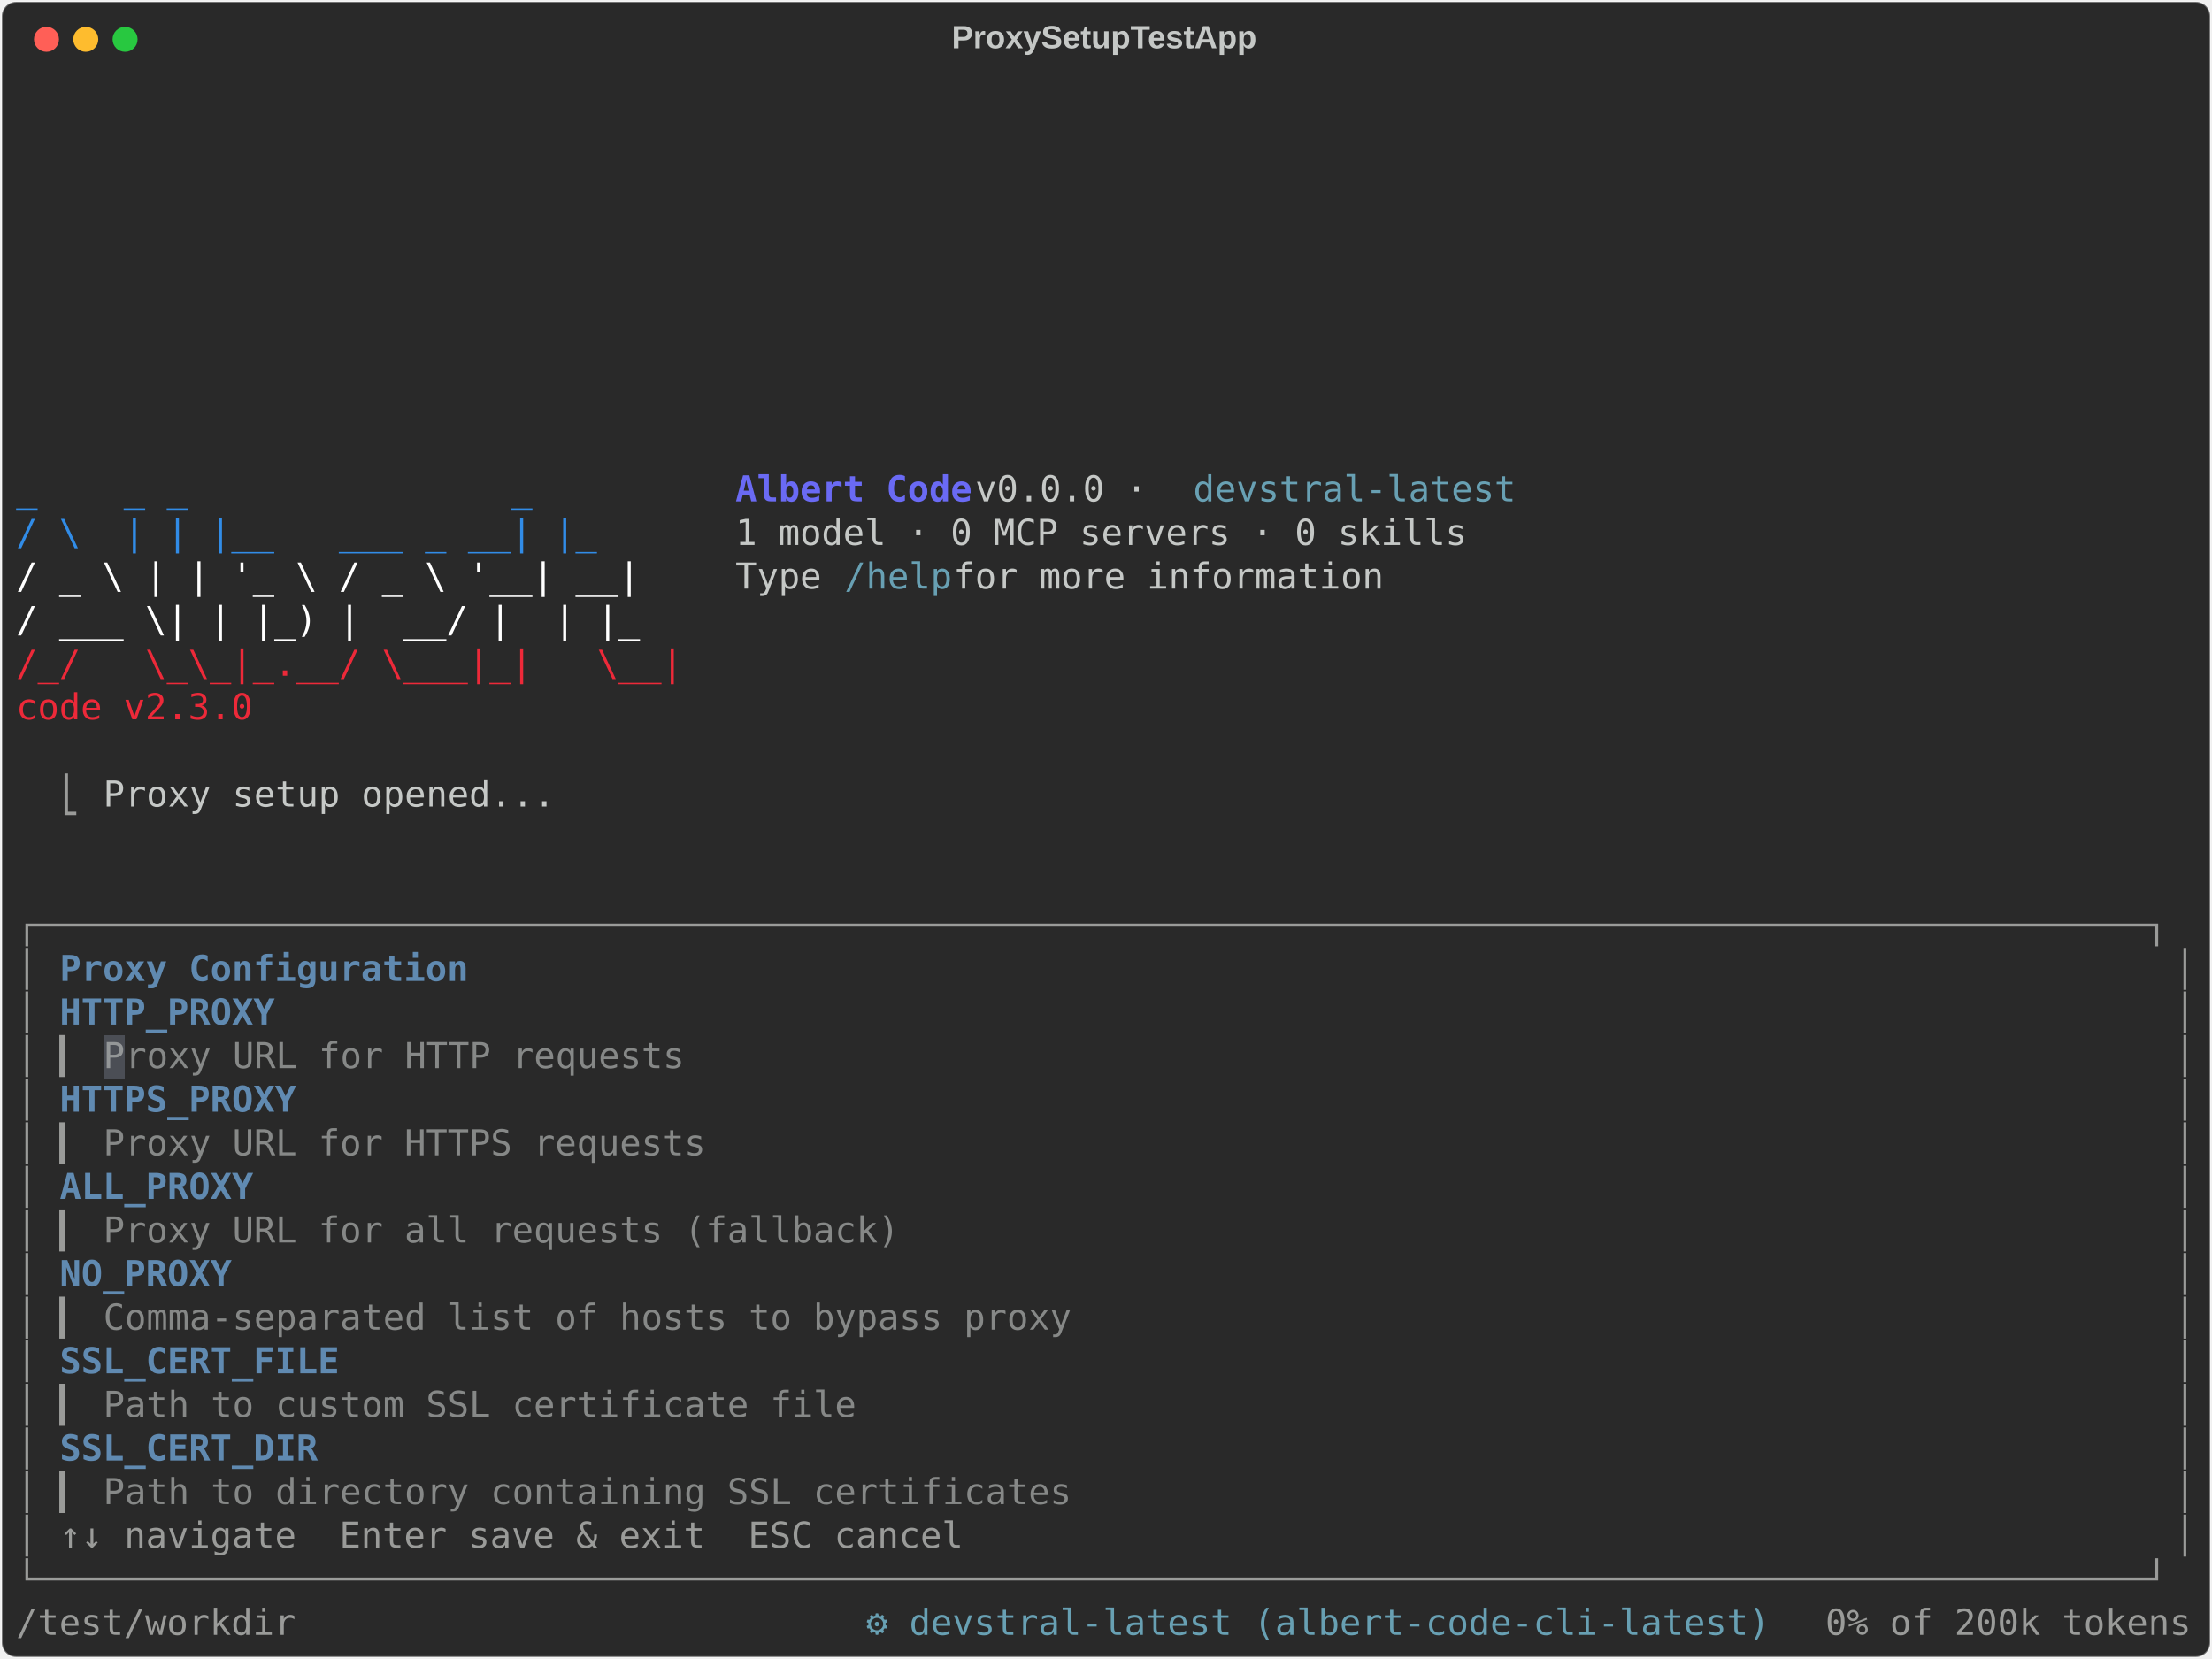
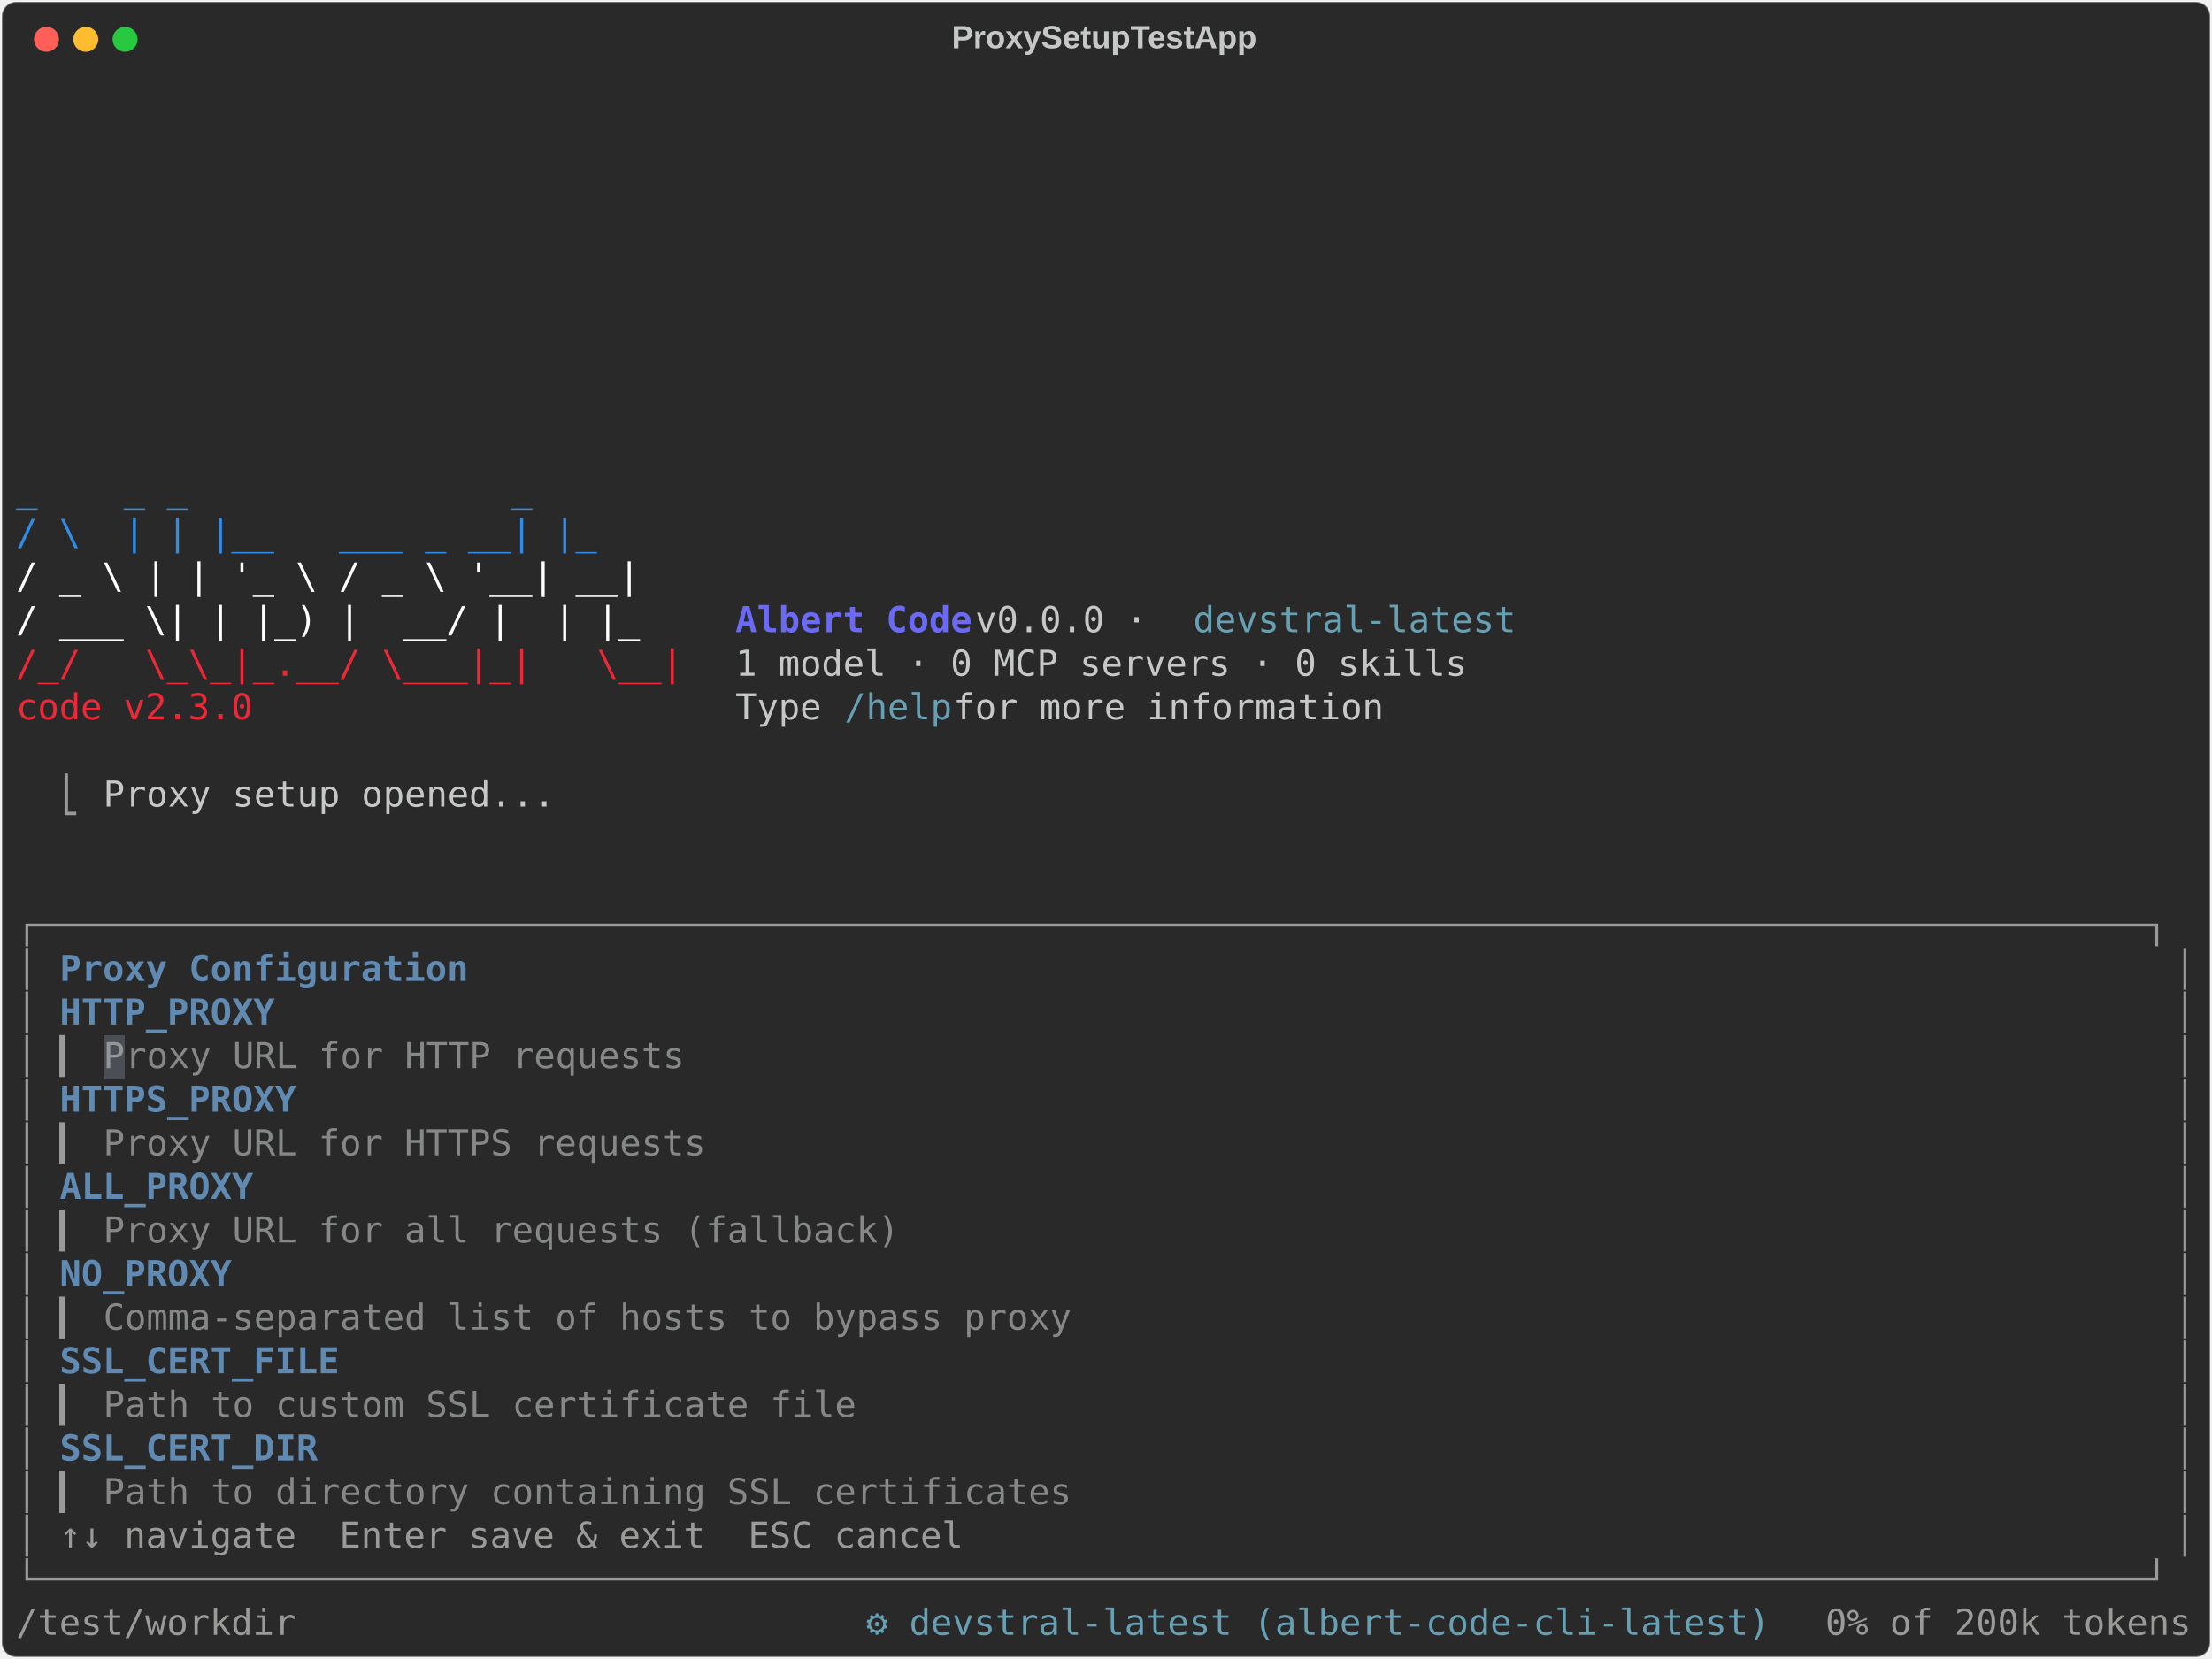
<svg xmlns="http://www.w3.org/2000/svg" class="rich-terminal" viewBox="0 0 1238 928.4">
  <style>

    @font-face {
        font-family: "Fira Code";
        src: local("FiraCode-Regular"),
                url("https://cdnjs.cloudflare.com/ajax/libs/firacode/6.2.0/woff2/FiraCode-Regular.woff2") format("woff2"),
                url("https://cdnjs.cloudflare.com/ajax/libs/firacode/6.2.0/woff/FiraCode-Regular.woff") format("woff");
        font-style: normal;
        font-weight: 400;
    }
    @font-face {
        font-family: "Fira Code";
        src: local("FiraCode-Bold"),
                url("https://cdnjs.cloudflare.com/ajax/libs/firacode/6.2.0/woff2/FiraCode-Bold.woff2") format("woff2"),
                url("https://cdnjs.cloudflare.com/ajax/libs/firacode/6.2.0/woff/FiraCode-Bold.woff") format("woff");
        font-style: bold;
        font-weight: 700;
    }

    .terminal-matrix {
        font-family: Fira Code, monospace;
        font-size: 20px;
        line-height: 24.4px;
        font-variant-east-asian: full-width;
    }

    .terminal-title {
        font-size: 18px;
        font-weight: bold;
        font-family: arial;
    }

    .terminal-r1 { fill: #c5c8c6 }
.terminal-r2 { fill: #318ce7 }
- .terminal-r3 { fill: #6a6af4;font-weight: bold }
- .terminal-r4 { fill: #68a0b3 }
- .terminal-r5 { fill: #ffffff }
+ .terminal-r3 { fill: #ffffff }
+ .terminal-r4 { fill: #6a6af4;font-weight: bold }
+ .terminal-r5 { fill: #68a0b3 }
.terminal-r6 { fill: #ed2939 }
.terminal-r7 { fill: #9a9b99 }
.terminal-r8 { fill: #608ab1;font-weight: bold }
.terminal-r9 { fill: #949798 }
.terminal-r10 { fill: #868887 }
    </style>
  <defs>
    <clipPath id="terminal-clip-terminal">
      <rect x="0" y="0" width="1219.0" height="877.4" />
    </clipPath>
    <clipPath id="terminal-line-0">
      <rect x="0" y="1.5" width="1220" height="24.65" />
    </clipPath>
    <clipPath id="terminal-line-1">
      <rect x="0" y="25.9" width="1220" height="24.65" />
    </clipPath>
    <clipPath id="terminal-line-2">
      <rect x="0" y="50.3" width="1220" height="24.65" />
    </clipPath>
    <clipPath id="terminal-line-3">
      <rect x="0" y="74.7" width="1220" height="24.65" />
    </clipPath>
    <clipPath id="terminal-line-4">
      <rect x="0" y="99.1" width="1220" height="24.65" />
    </clipPath>
    <clipPath id="terminal-line-5">
      <rect x="0" y="123.5" width="1220" height="24.65" />
    </clipPath>
    <clipPath id="terminal-line-6">
      <rect x="0" y="147.9" width="1220" height="24.65" />
    </clipPath>
    <clipPath id="terminal-line-7">
      <rect x="0" y="172.3" width="1220" height="24.65" />
    </clipPath>
    <clipPath id="terminal-line-8">
      <rect x="0" y="196.7" width="1220" height="24.65" />
    </clipPath>
    <clipPath id="terminal-line-9">
      <rect x="0" y="221.1" width="1220" height="24.65" />
    </clipPath>
    <clipPath id="terminal-line-10">
      <rect x="0" y="245.5" width="1220" height="24.65" />
    </clipPath>
    <clipPath id="terminal-line-11">
      <rect x="0" y="269.9" width="1220" height="24.65" />
    </clipPath>
    <clipPath id="terminal-line-12">
      <rect x="0" y="294.3" width="1220" height="24.65" />
    </clipPath>
    <clipPath id="terminal-line-13">
      <rect x="0" y="318.7" width="1220" height="24.65" />
    </clipPath>
    <clipPath id="terminal-line-14">
      <rect x="0" y="343.1" width="1220" height="24.65" />
    </clipPath>
    <clipPath id="terminal-line-15">
      <rect x="0" y="367.5" width="1220" height="24.65" />
    </clipPath>
    <clipPath id="terminal-line-16">
      <rect x="0" y="391.9" width="1220" height="24.65" />
    </clipPath>
    <clipPath id="terminal-line-17">
      <rect x="0" y="416.3" width="1220" height="24.65" />
    </clipPath>
    <clipPath id="terminal-line-18">
      <rect x="0" y="440.7" width="1220" height="24.65" />
    </clipPath>
    <clipPath id="terminal-line-19">
      <rect x="0" y="465.1" width="1220" height="24.65" />
    </clipPath>
    <clipPath id="terminal-line-20">
      <rect x="0" y="489.5" width="1220" height="24.65" />
    </clipPath>
    <clipPath id="terminal-line-21">
      <rect x="0" y="513.9" width="1220" height="24.65" />
    </clipPath>
    <clipPath id="terminal-line-22">
      <rect x="0" y="538.3" width="1220" height="24.65" />
    </clipPath>
    <clipPath id="terminal-line-23">
      <rect x="0" y="562.7" width="1220" height="24.65" />
    </clipPath>
    <clipPath id="terminal-line-24">
      <rect x="0" y="587.1" width="1220" height="24.65" />
    </clipPath>
    <clipPath id="terminal-line-25">
      <rect x="0" y="611.5" width="1220" height="24.65" />
    </clipPath>
    <clipPath id="terminal-line-26">
      <rect x="0" y="635.9" width="1220" height="24.65" />
    </clipPath>
    <clipPath id="terminal-line-27">
      <rect x="0" y="660.3" width="1220" height="24.65" />
    </clipPath>
    <clipPath id="terminal-line-28">
      <rect x="0" y="684.7" width="1220" height="24.65" />
    </clipPath>
    <clipPath id="terminal-line-29">
      <rect x="0" y="709.1" width="1220" height="24.65" />
    </clipPath>
    <clipPath id="terminal-line-30">
      <rect x="0" y="733.5" width="1220" height="24.65" />
    </clipPath>
    <clipPath id="terminal-line-31">
      <rect x="0" y="757.9" width="1220" height="24.65" />
    </clipPath>
    <clipPath id="terminal-line-32">
      <rect x="0" y="782.3" width="1220" height="24.65" />
    </clipPath>
    <clipPath id="terminal-line-33">
      <rect x="0" y="806.7" width="1220" height="24.65" />
    </clipPath>
    <clipPath id="terminal-line-34">
      <rect x="0" y="831.1" width="1220" height="24.65" />
    </clipPath>
  </defs>
  <rect fill="#292929" stroke="rgba(255,255,255,0.35)" stroke-width="1" x="1" y="1" width="1236" height="926.4" rx="8" />
  <text class="terminal-title" fill="#c5c8c6" text-anchor="middle" x="618" y="27">ProxySetupTestApp</text>
  <g transform="translate(26,22)">
    <circle cx="0" cy="0" r="7" fill="#ff5f57" />
    <circle cx="22" cy="0" r="7" fill="#febc2e" />
    <circle cx="44" cy="0" r="7" fill="#28c840" />
  </g>
  <g transform="translate(9, 41)" clip-path="url(#terminal-clip-terminal)">
    <rect fill="#4b4e55" x="48.8" y="538.3" width="12.2" height="24.65" shape-rendering="crispEdges" />
    <g class="terminal-matrix">
      <text class="terminal-r1" x="1220" y="20" textLength="12.2" clip-path="url(#terminal-line-0)">
</text>
      <text class="terminal-r1" x="1220" y="44.4" textLength="12.2" clip-path="url(#terminal-line-1)">
</text>
      <text class="terminal-r1" x="1220" y="68.8" textLength="12.2" clip-path="url(#terminal-line-2)">
</text>
      <text class="terminal-r1" x="1220" y="93.2" textLength="12.2" clip-path="url(#terminal-line-3)">
</text>
      <text class="terminal-r1" x="1220" y="117.6" textLength="12.2" clip-path="url(#terminal-line-4)">
</text>
      <text class="terminal-r1" x="1220" y="142" textLength="12.2" clip-path="url(#terminal-line-5)">
</text>
      <text class="terminal-r1" x="1220" y="166.4" textLength="12.2" clip-path="url(#terminal-line-6)">
</text>
      <text class="terminal-r1" x="1220" y="190.8" textLength="12.2" clip-path="url(#terminal-line-7)">
</text>
      <text class="terminal-r1" x="1220" y="215.2" textLength="12.2" clip-path="url(#terminal-line-8)">
</text>
      <text class="terminal-r2" x="0" y="239.6" textLength="378.2" clip-path="url(#terminal-line-9)">    _    _ _               _   </text>
-       <text class="terminal-r3" x="402.6" y="239.6" textLength="134.2" clip-path="url(#terminal-line-9)">Albert Code</text>
-       <text class="terminal-r1" x="536.8" y="239.6" textLength="122" clip-path="url(#terminal-line-9)"> v0.0.0 · </text>
-       <text class="terminal-r4" x="658.8" y="239.6" textLength="183" clip-path="url(#terminal-line-9)">devstral-latest</text>
      <text class="terminal-r1" x="1220" y="239.6" textLength="12.2" clip-path="url(#terminal-line-9)">
</text>
      <text class="terminal-r2" x="0" y="264" textLength="378.2" clip-path="url(#terminal-line-10)">   / \  | | |__   ___ _ __| |_ </text>
-       <text class="terminal-r1" x="402.6" y="264" textLength="414.8" clip-path="url(#terminal-line-10)">1 model · 0 MCP servers · 0 skills</text>
      <text class="terminal-r1" x="1220" y="264" textLength="12.2" clip-path="url(#terminal-line-10)">
</text>
-       <text class="terminal-r5" x="0" y="288.4" textLength="378.2" clip-path="url(#terminal-line-11)">  / _ \ | | '_ \ / _ \ '__| __|</text>
-       <text class="terminal-r1" x="402.6" y="288.4" textLength="61" clip-path="url(#terminal-line-11)">Type </text>
-       <text class="terminal-r4" x="463.6" y="288.4" textLength="61" clip-path="url(#terminal-line-11)">/help</text>
-       <text class="terminal-r1" x="524.6" y="288.4" textLength="256.2" clip-path="url(#terminal-line-11)"> for more information</text>
+       <text class="terminal-r3" x="0" y="288.4" textLength="378.2" clip-path="url(#terminal-line-11)">  / _ \ | | '_ \ / _ \ '__| __|</text>
      <text class="terminal-r1" x="1220" y="288.4" textLength="12.2" clip-path="url(#terminal-line-11)">
</text>
-       <text class="terminal-r5" x="0" y="312.8" textLength="378.2" clip-path="url(#terminal-line-12)"> / ___ \| | |_) |  __/ |  | |_ </text>
+       <text class="terminal-r3" x="0" y="312.8" textLength="378.2" clip-path="url(#terminal-line-12)"> / ___ \| | |_) |  __/ |  | |_ </text>
+       <text class="terminal-r4" x="402.6" y="312.8" textLength="134.2" clip-path="url(#terminal-line-12)">Albert Code</text>
+       <text class="terminal-r1" x="536.8" y="312.8" textLength="122" clip-path="url(#terminal-line-12)"> v0.0.0 · </text>
+       <text class="terminal-r5" x="658.8" y="312.8" textLength="183" clip-path="url(#terminal-line-12)">devstral-latest</text>
      <text class="terminal-r1" x="1220" y="312.8" textLength="12.2" clip-path="url(#terminal-line-12)">
</text>
      <text class="terminal-r6" x="0" y="337.2" textLength="378.2" clip-path="url(#terminal-line-13)">/_/   \_\_|_.__/ \___|_|   \__|</text>
+       <text class="terminal-r1" x="402.6" y="337.2" textLength="414.8" clip-path="url(#terminal-line-13)">1 model · 0 MCP servers · 0 skills</text>
      <text class="terminal-r1" x="1220" y="337.2" textLength="12.2" clip-path="url(#terminal-line-13)">
</text>
      <text class="terminal-r6" x="0" y="361.6" textLength="353.8" clip-path="url(#terminal-line-14)">                  code v2.3.0</text>
+       <text class="terminal-r1" x="402.6" y="361.6" textLength="61" clip-path="url(#terminal-line-14)">Type </text>
+       <text class="terminal-r5" x="463.6" y="361.6" textLength="61" clip-path="url(#terminal-line-14)">/help</text>
+       <text class="terminal-r1" x="524.6" y="361.6" textLength="256.2" clip-path="url(#terminal-line-14)"> for more information</text>
      <text class="terminal-r1" x="1220" y="361.6" textLength="12.2" clip-path="url(#terminal-line-14)">
</text>
      <text class="terminal-r1" x="1220" y="386" textLength="12.2" clip-path="url(#terminal-line-15)">
</text>
      <text class="terminal-r7" x="24.4" y="410.4" textLength="12.2" clip-path="url(#terminal-line-16)">⎣</text>
      <text class="terminal-r1" x="48.8" y="410.4" textLength="256.2" clip-path="url(#terminal-line-16)">Proxy setup opened...</text>
      <text class="terminal-r1" x="1220" y="410.4" textLength="12.2" clip-path="url(#terminal-line-16)">
</text>
      <text class="terminal-r1" x="1220" y="434.8" textLength="12.2" clip-path="url(#terminal-line-17)">
</text>
      <text class="terminal-r1" x="1220" y="459.2" textLength="12.2" clip-path="url(#terminal-line-18)">
</text>
      <text class="terminal-r7" x="0" y="483.6" textLength="1220" clip-path="url(#terminal-line-19)">┌──────────────────────────────────────────────────────────────────────────────────────────────────┐</text>
      <text class="terminal-r1" x="1220" y="483.6" textLength="12.2" clip-path="url(#terminal-line-19)">
</text>
      <text class="terminal-r7" x="0" y="508" textLength="12.2" clip-path="url(#terminal-line-20)">│</text>
      <text class="terminal-r8" x="24.4" y="508" textLength="231.8" clip-path="url(#terminal-line-20)">Proxy Configuration</text>
      <text class="terminal-r7" x="1207.8" y="508" textLength="12.2" clip-path="url(#terminal-line-20)">│</text>
      <text class="terminal-r1" x="1220" y="508" textLength="12.2" clip-path="url(#terminal-line-20)">
</text>
      <text class="terminal-r7" x="0" y="532.4" textLength="12.2" clip-path="url(#terminal-line-21)">│</text>
      <text class="terminal-r8" x="24.4" y="532.4" textLength="122" clip-path="url(#terminal-line-21)">HTTP_PROXY</text>
      <text class="terminal-r7" x="1207.8" y="532.4" textLength="12.2" clip-path="url(#terminal-line-21)">│</text>
      <text class="terminal-r1" x="1220" y="532.4" textLength="12.2" clip-path="url(#terminal-line-21)">
</text>
      <text class="terminal-r7" x="0" y="556.8" textLength="12.2" clip-path="url(#terminal-line-22)">│</text>
      <text class="terminal-r7" x="24.4" y="556.8" textLength="12.2" clip-path="url(#terminal-line-22)">▎</text>
      <text class="terminal-r9" x="48.8" y="556.8" textLength="12.2" clip-path="url(#terminal-line-22)">P</text>
      <text class="terminal-r10" x="61" y="556.8" textLength="317.2" clip-path="url(#terminal-line-22)">roxy URL for HTTP requests</text>
      <text class="terminal-r7" x="1207.8" y="556.8" textLength="12.2" clip-path="url(#terminal-line-22)">│</text>
      <text class="terminal-r1" x="1220" y="556.8" textLength="12.2" clip-path="url(#terminal-line-22)">
</text>
      <text class="terminal-r7" x="0" y="581.2" textLength="12.2" clip-path="url(#terminal-line-23)">│</text>
      <text class="terminal-r8" x="24.4" y="581.2" textLength="134.2" clip-path="url(#terminal-line-23)">HTTPS_PROXY</text>
      <text class="terminal-r7" x="1207.8" y="581.2" textLength="12.2" clip-path="url(#terminal-line-23)">│</text>
      <text class="terminal-r1" x="1220" y="581.2" textLength="12.2" clip-path="url(#terminal-line-23)">
</text>
      <text class="terminal-r7" x="0" y="605.6" textLength="12.2" clip-path="url(#terminal-line-24)">│</text>
      <text class="terminal-r7" x="24.4" y="605.6" textLength="12.2" clip-path="url(#terminal-line-24)">▎</text>
      <text class="terminal-r10" x="48.8" y="605.6" textLength="341.6" clip-path="url(#terminal-line-24)">Proxy URL for HTTPS requests</text>
      <text class="terminal-r7" x="1207.8" y="605.6" textLength="12.2" clip-path="url(#terminal-line-24)">│</text>
      <text class="terminal-r1" x="1220" y="605.6" textLength="12.2" clip-path="url(#terminal-line-24)">
</text>
      <text class="terminal-r7" x="0" y="630" textLength="12.2" clip-path="url(#terminal-line-25)">│</text>
      <text class="terminal-r8" x="24.4" y="630" textLength="109.8" clip-path="url(#terminal-line-25)">ALL_PROXY</text>
      <text class="terminal-r7" x="1207.8" y="630" textLength="12.2" clip-path="url(#terminal-line-25)">│</text>
      <text class="terminal-r1" x="1220" y="630" textLength="12.2" clip-path="url(#terminal-line-25)">
</text>
      <text class="terminal-r7" x="0" y="654.4" textLength="12.2" clip-path="url(#terminal-line-26)">│</text>
      <text class="terminal-r7" x="24.4" y="654.4" textLength="12.2" clip-path="url(#terminal-line-26)">▎</text>
      <text class="terminal-r10" x="48.8" y="654.4" textLength="451.4" clip-path="url(#terminal-line-26)">Proxy URL for all requests (fallback)</text>
      <text class="terminal-r7" x="1207.8" y="654.4" textLength="12.2" clip-path="url(#terminal-line-26)">│</text>
      <text class="terminal-r1" x="1220" y="654.4" textLength="12.2" clip-path="url(#terminal-line-26)">
</text>
      <text class="terminal-r7" x="0" y="678.8" textLength="12.2" clip-path="url(#terminal-line-27)">│</text>
      <text class="terminal-r8" x="24.4" y="678.8" textLength="97.6" clip-path="url(#terminal-line-27)">NO_PROXY</text>
      <text class="terminal-r7" x="1207.8" y="678.8" textLength="12.2" clip-path="url(#terminal-line-27)">│</text>
      <text class="terminal-r1" x="1220" y="678.8" textLength="12.2" clip-path="url(#terminal-line-27)">
</text>
      <text class="terminal-r7" x="0" y="703.2" textLength="12.2" clip-path="url(#terminal-line-28)">│</text>
      <text class="terminal-r7" x="24.4" y="703.2" textLength="12.2" clip-path="url(#terminal-line-28)">▎</text>
      <text class="terminal-r10" x="48.8" y="703.2" textLength="549" clip-path="url(#terminal-line-28)">Comma-separated list of hosts to bypass proxy</text>
      <text class="terminal-r7" x="1207.8" y="703.2" textLength="12.2" clip-path="url(#terminal-line-28)">│</text>
      <text class="terminal-r1" x="1220" y="703.2" textLength="12.2" clip-path="url(#terminal-line-28)">
</text>
      <text class="terminal-r7" x="0" y="727.6" textLength="12.2" clip-path="url(#terminal-line-29)">│</text>
      <text class="terminal-r8" x="24.4" y="727.6" textLength="158.6" clip-path="url(#terminal-line-29)">SSL_CERT_FILE</text>
      <text class="terminal-r7" x="1207.8" y="727.6" textLength="12.2" clip-path="url(#terminal-line-29)">│</text>
      <text class="terminal-r1" x="1220" y="727.6" textLength="12.2" clip-path="url(#terminal-line-29)">
</text>
      <text class="terminal-r7" x="0" y="752" textLength="12.2" clip-path="url(#terminal-line-30)">│</text>
      <text class="terminal-r7" x="24.4" y="752" textLength="12.2" clip-path="url(#terminal-line-30)">▎</text>
      <text class="terminal-r10" x="48.8" y="752" textLength="427" clip-path="url(#terminal-line-30)">Path to custom SSL certificate file</text>
      <text class="terminal-r7" x="1207.8" y="752" textLength="12.2" clip-path="url(#terminal-line-30)">│</text>
      <text class="terminal-r1" x="1220" y="752" textLength="12.2" clip-path="url(#terminal-line-30)">
</text>
      <text class="terminal-r7" x="0" y="776.4" textLength="12.2" clip-path="url(#terminal-line-31)">│</text>
      <text class="terminal-r8" x="24.4" y="776.4" textLength="146.4" clip-path="url(#terminal-line-31)">SSL_CERT_DIR</text>
      <text class="terminal-r7" x="1207.8" y="776.4" textLength="12.2" clip-path="url(#terminal-line-31)">│</text>
      <text class="terminal-r1" x="1220" y="776.4" textLength="12.2" clip-path="url(#terminal-line-31)">
</text>
      <text class="terminal-r7" x="0" y="800.8" textLength="12.2" clip-path="url(#terminal-line-32)">│</text>
      <text class="terminal-r7" x="24.4" y="800.8" textLength="12.2" clip-path="url(#terminal-line-32)">▎</text>
      <text class="terminal-r10" x="48.8" y="800.8" textLength="549" clip-path="url(#terminal-line-32)">Path to directory containing SSL certificates</text>
      <text class="terminal-r7" x="1207.8" y="800.8" textLength="12.2" clip-path="url(#terminal-line-32)">│</text>
      <text class="terminal-r1" x="1220" y="800.8" textLength="12.2" clip-path="url(#terminal-line-32)">
</text>
      <text class="terminal-r7" x="0" y="825.2" textLength="12.2" clip-path="url(#terminal-line-33)">│</text>
      <text class="terminal-r7" x="24.4" y="825.2" textLength="512.4" clip-path="url(#terminal-line-33)">↑↓ navigate  Enter save &amp; exit  ESC cancel</text>
      <text class="terminal-r7" x="1207.8" y="825.2" textLength="12.2" clip-path="url(#terminal-line-33)">│</text>
      <text class="terminal-r1" x="1220" y="825.2" textLength="12.2" clip-path="url(#terminal-line-33)">
</text>
      <text class="terminal-r7" x="0" y="849.6" textLength="1220" clip-path="url(#terminal-line-34)">└──────────────────────────────────────────────────────────────────────────────────────────────────┘</text>
      <text class="terminal-r1" x="1220" y="849.6" textLength="12.2" clip-path="url(#terminal-line-34)">
</text>
      <text class="terminal-r7" x="0" y="874" textLength="158.6" clip-path="url(#terminal-line-35)">/test/workdir</text>
-       <text class="terminal-r4" x="475.8" y="874" textLength="512.4" clip-path="url(#terminal-line-35)">⚙ devstral-latest (albert-code-cli-latest)</text>
+       <text class="terminal-r5" x="475.8" y="874" textLength="512.4" clip-path="url(#terminal-line-35)">⚙ devstral-latest (albert-code-cli-latest)</text>
      <text class="terminal-r7" x="1012.6" y="874" textLength="207.4" clip-path="url(#terminal-line-35)">0% of 200k tokens</text>
    </g>
  </g>
</svg>
